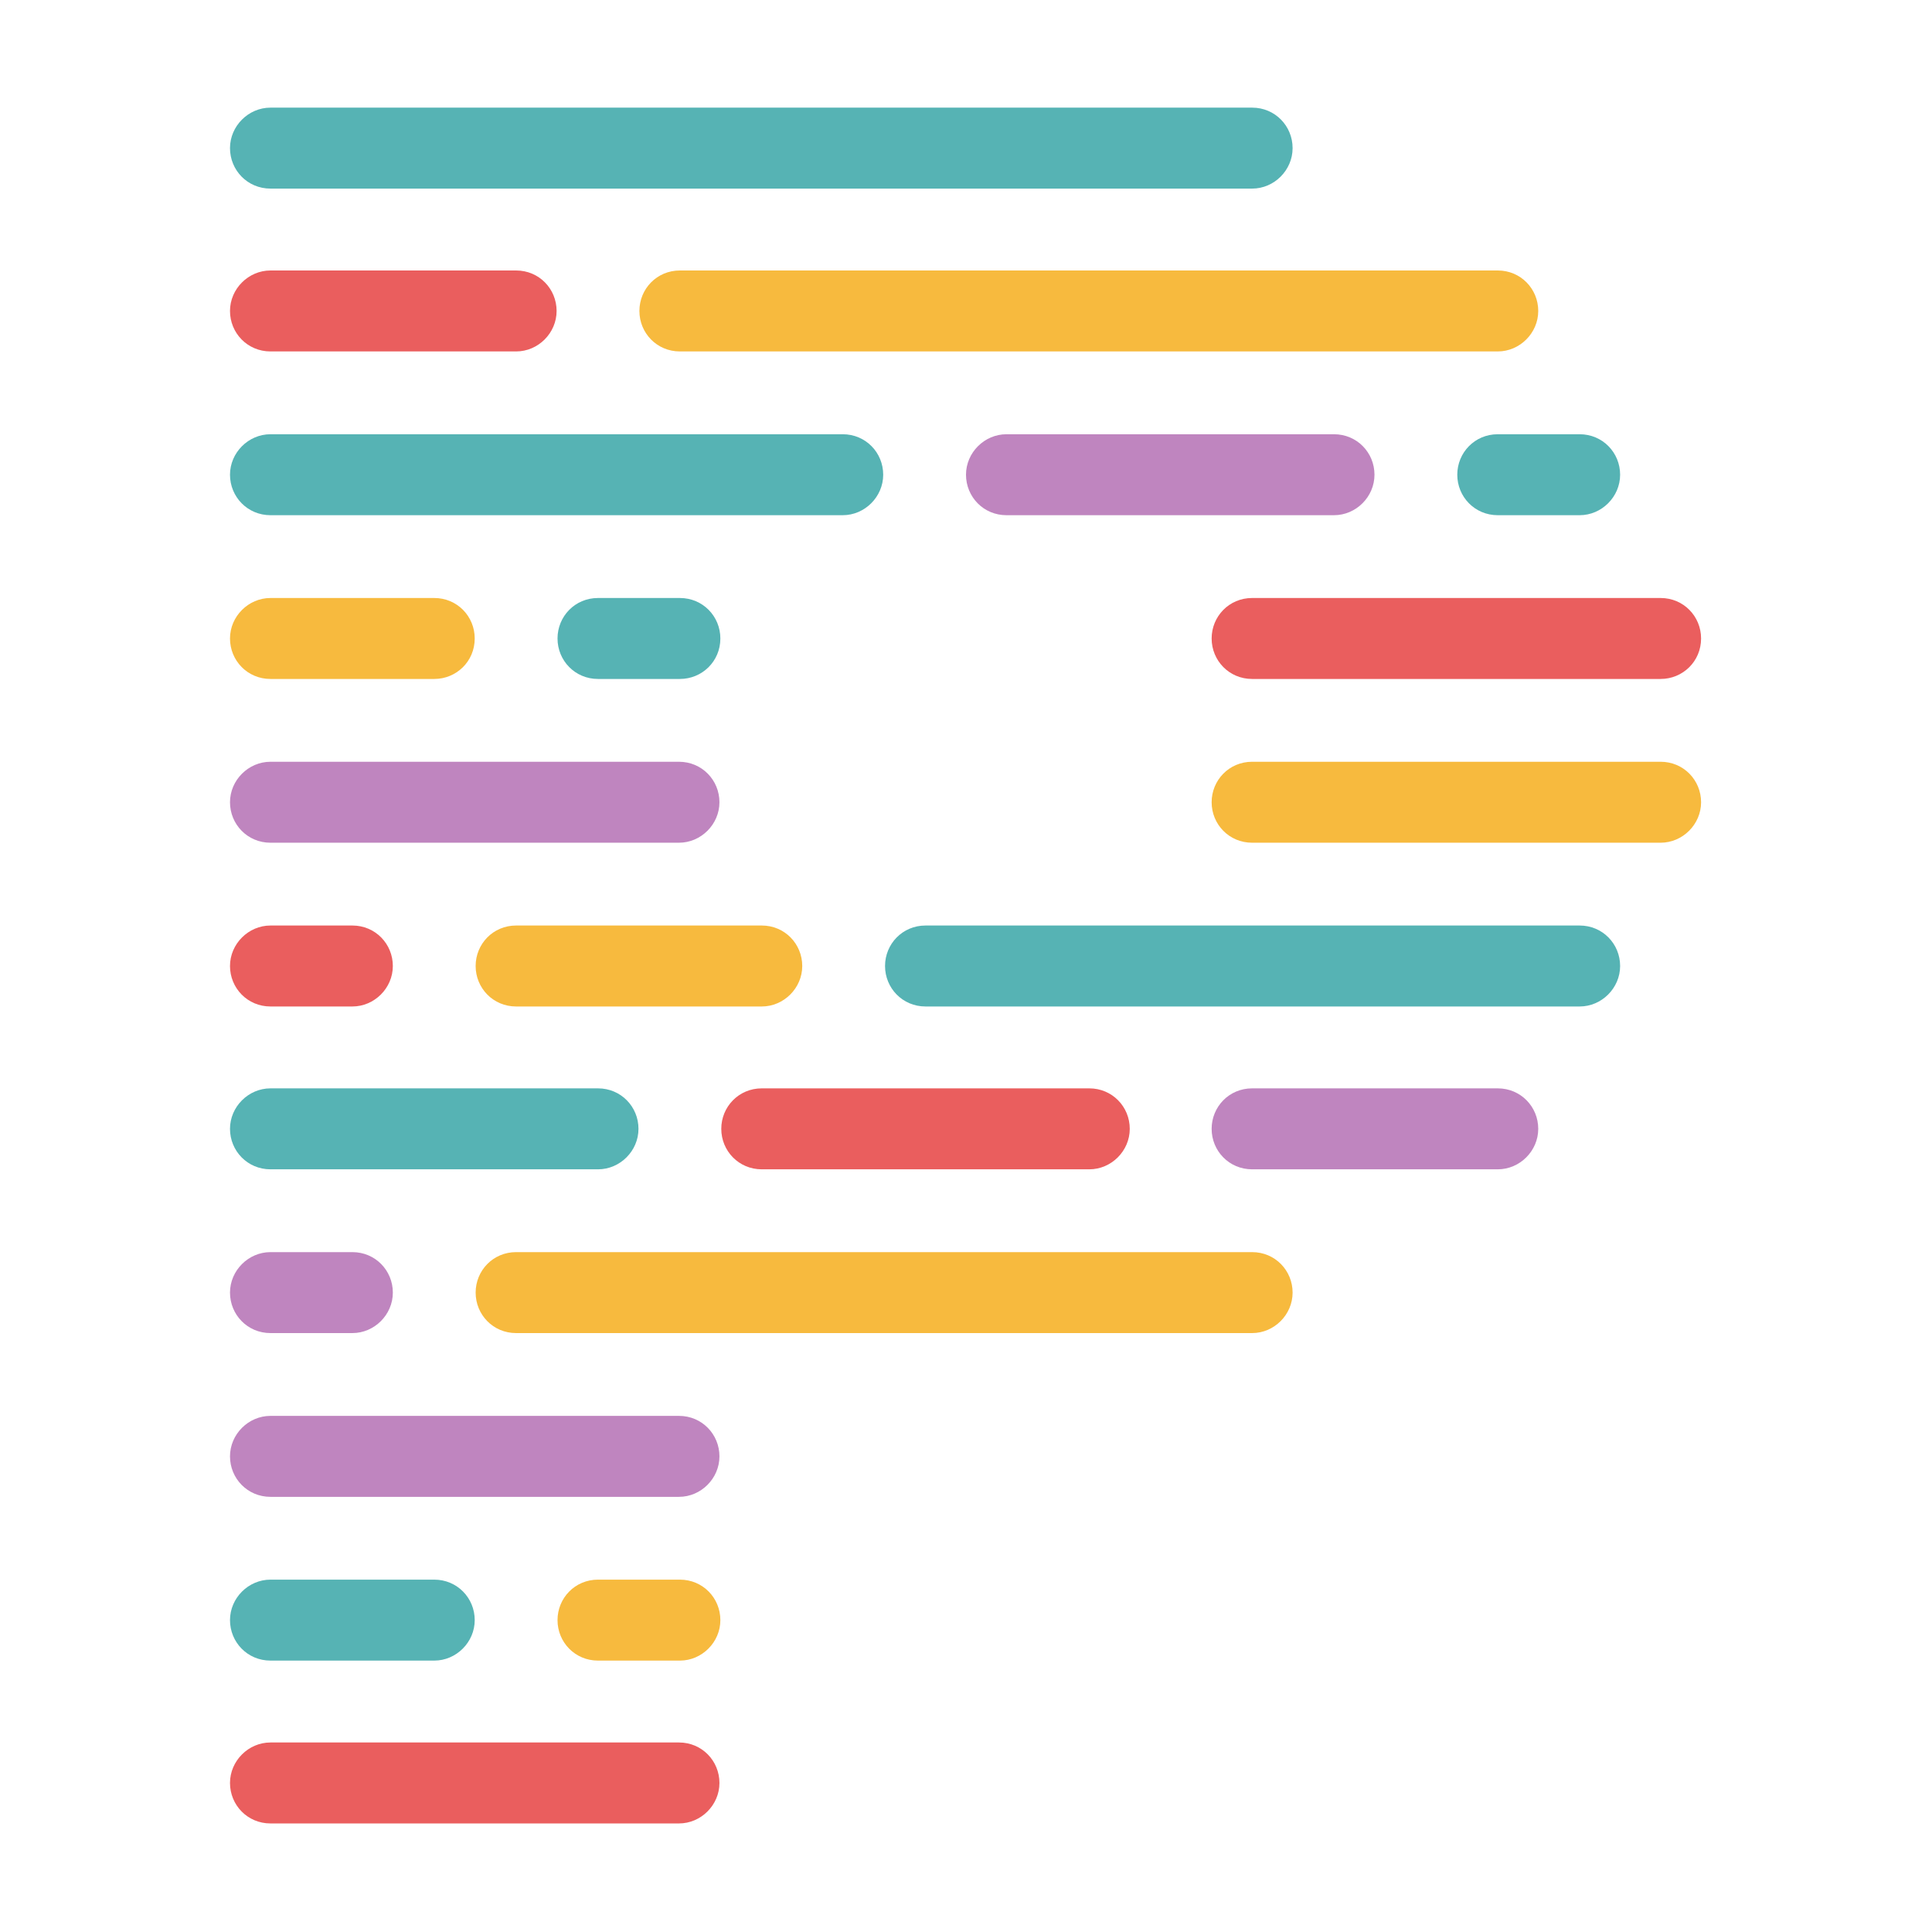
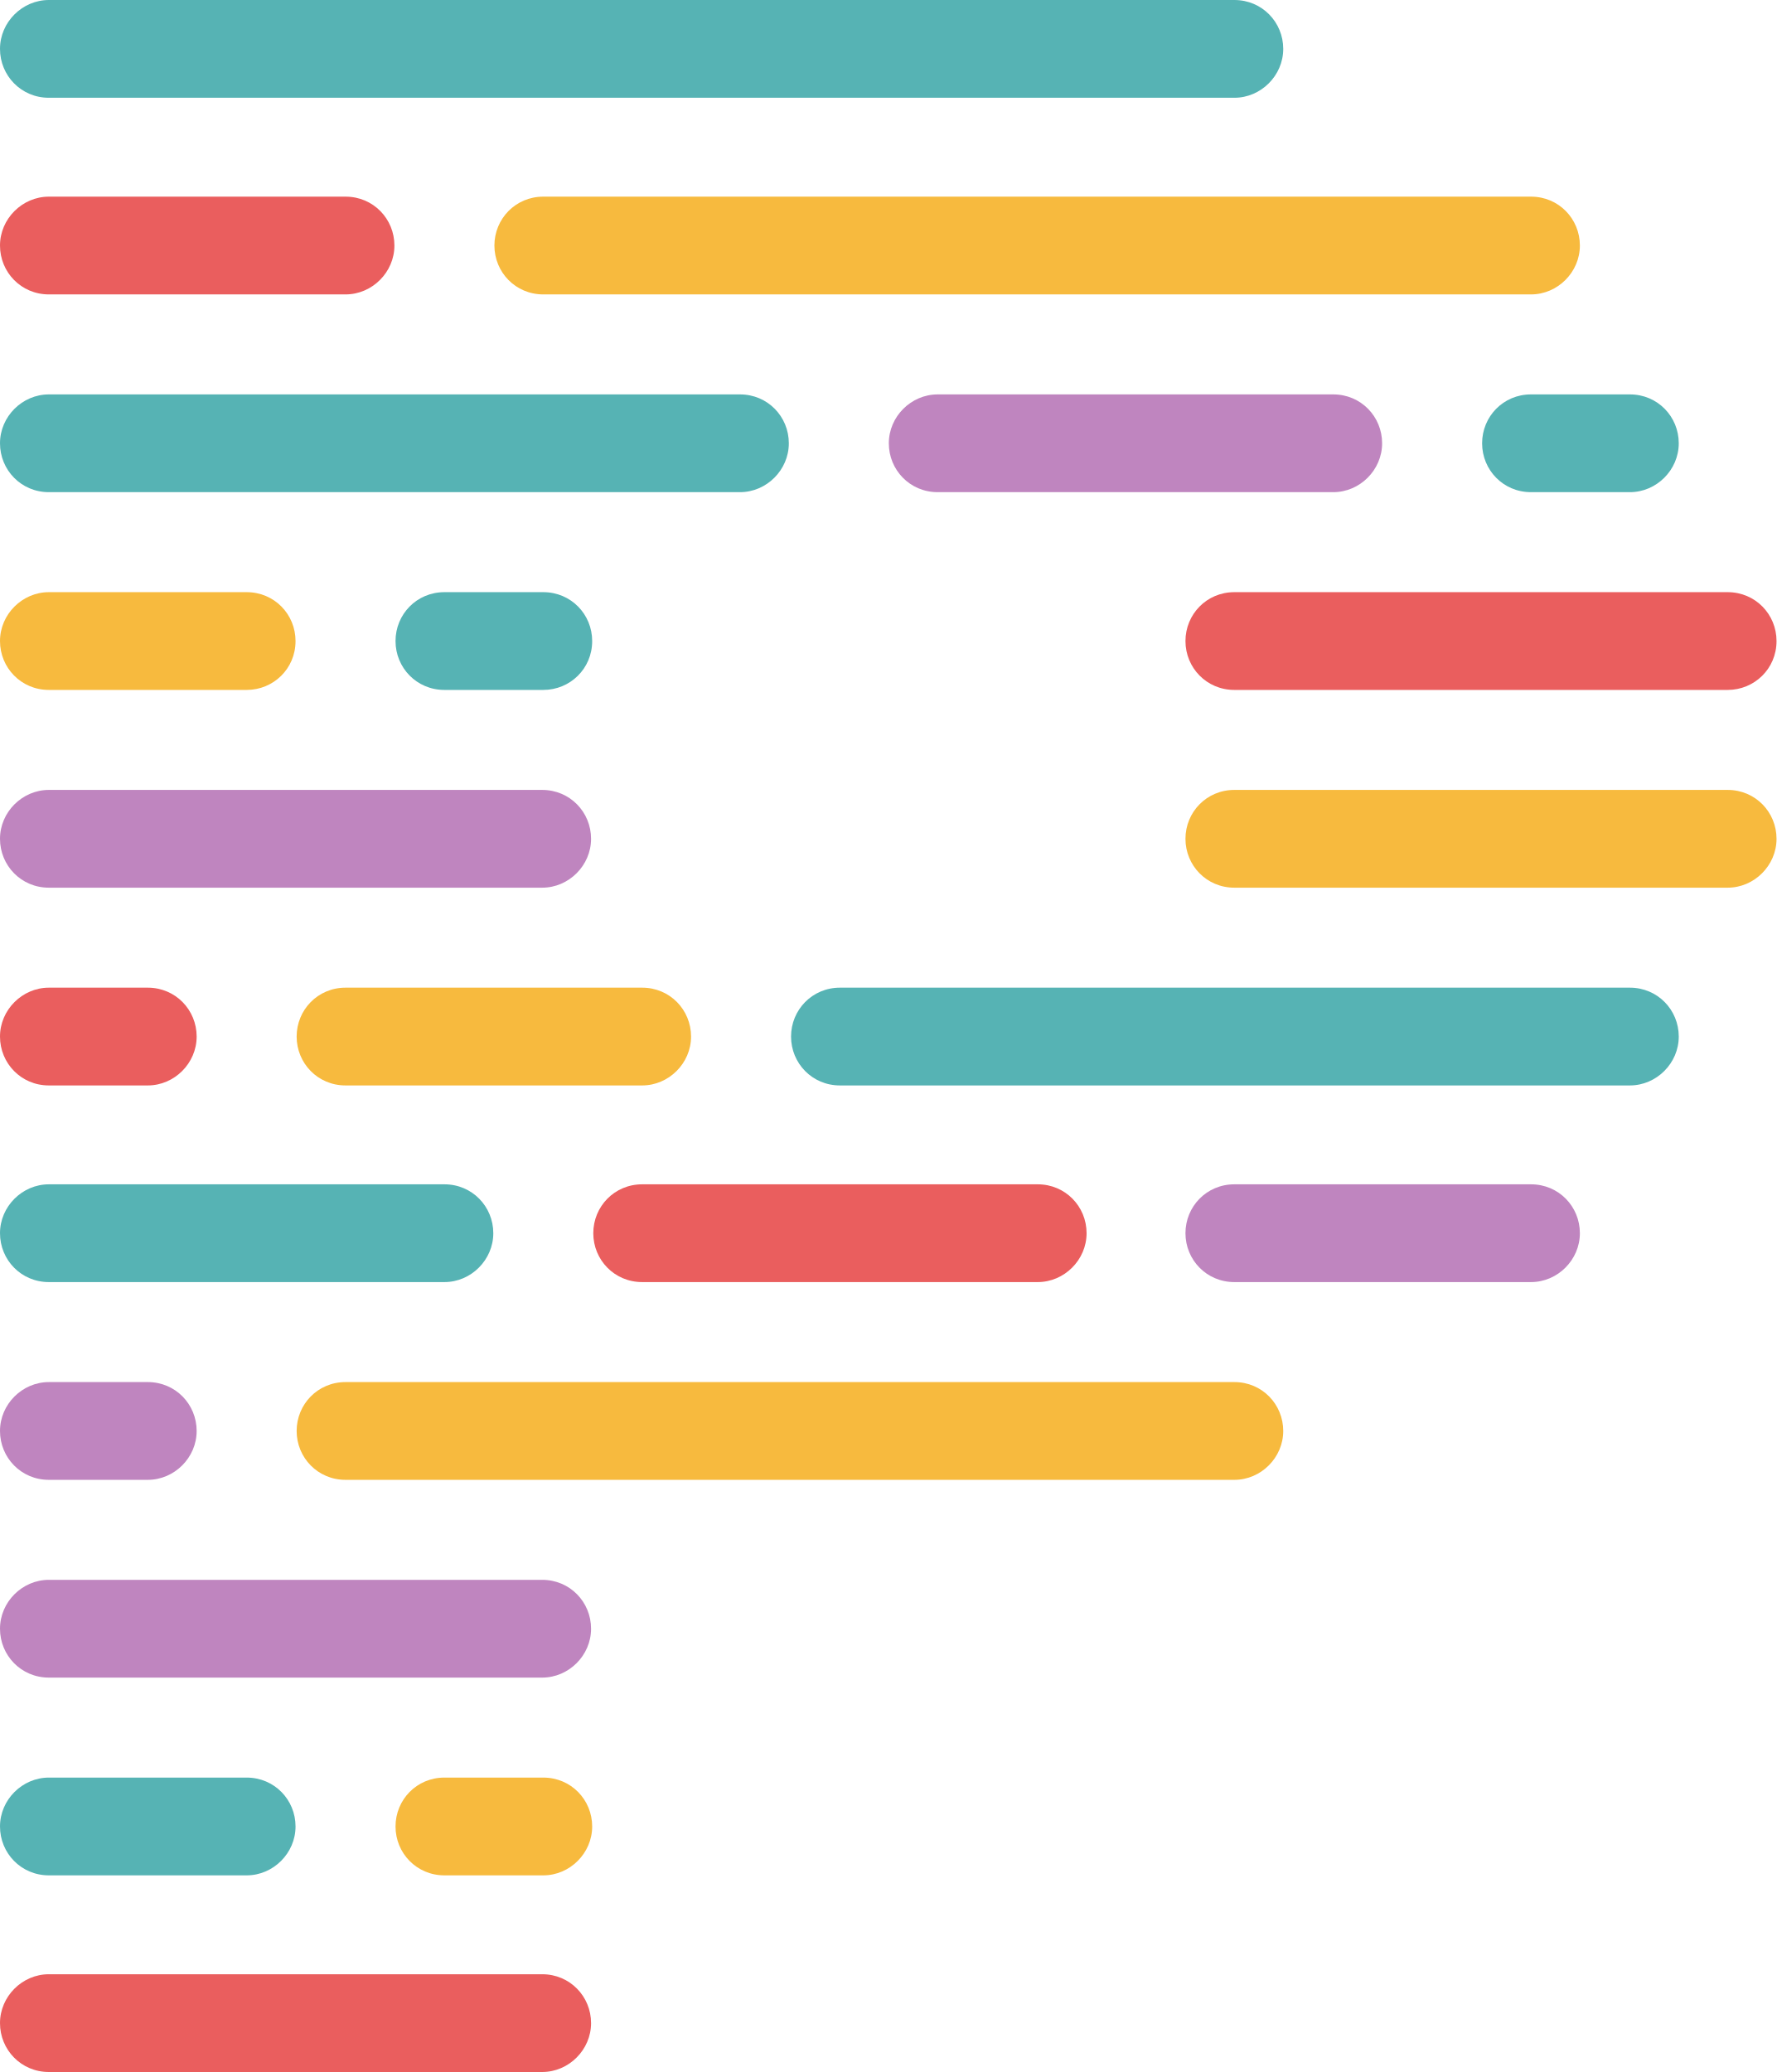
- <svg xmlns="http://www.w3.org/2000/svg" version="1.1" id="Layer_1" x="0px" y="0px" viewBox="0 0 210 210" style="enable-background:new 0 0 210 210;" xml:space="preserve">
+ <svg xmlns="http://www.w3.org/2000/svg" version="1.1" id="Layer_1" x="0px" y="0px" viewBox="0 0 159.9 186.5" style="enable-background:new 0 0 159.9 186.5;" xml:space="preserve">
  <style type="text/css">
	.st0{fill:#56B3B4;}
	.st1{fill:#EA5E5E;}
	.st2{fill:#BF85BF;}
	.st3{fill:#F7BA3E;}
</style>
  <g>
-     <path class="st0" d="M162.8,47.2h8.9c2.5,0,4.4,2,4.4,4.4s-2,4.4-4.4,4.4h-8.9c-2.5,0-4.4-2-4.4-4.4S160.3,47.2,162.8,47.2z" />
-     <path class="st1" d="M29.4,189.4h44.4c2.5,0,4.4,2,4.4,4.4s-2,4.4-4.4,4.4H29.4c-2.5,0-4.4-2-4.4-4.4S27,189.4,29.4,189.4z" />
-     <path class="st2" d="M136.1,118.3h26.7c2.5,0,4.4,2,4.4,4.4s-2,4.4-4.4,4.4h-26.7c-2.5,0-4.4-2-4.4-4.4S133.6,118.3,136.1,118.3z" />
-     <path class="st1" d="M82.8,118.3h35.6c2.5,0,4.4,2,4.4,4.4s-2,4.4-4.4,4.4H82.8c-2.5,0-4.4-2-4.4-4.4S80.3,118.3,82.8,118.3z" />
-     <path class="st0" d="M29.4,118.3H65c2.5,0,4.4,2,4.4,4.4s-2,4.4-4.4,4.4H29.4c-2.5,0-4.4-2-4.4-4.4S27,118.3,29.4,118.3z" />
-     <path class="st2" d="M29.4,153.9h44.4c2.5,0,4.4,2,4.4,4.4s-2,4.4-4.4,4.4H29.4c-2.5,0-4.4-2-4.4-4.4S27,153.9,29.4,153.9z" />
-     <path class="st2" d="M29.4,82.8h44.4c2.5,0,4.4,2,4.4,4.4s-2,4.4-4.4,4.4H29.4c-2.5,0-4.4-2-4.4-4.4S27,82.8,29.4,82.8z" />
-     <path class="st3" d="M73.9,29.4h88.9c2.5,0,4.4,2,4.4,4.4s-2,4.4-4.4,4.4H73.9c-2.5,0-4.4-2-4.4-4.4S71.4,29.4,73.9,29.4z" />
-     <path class="st1" d="M29.4,29.4h26.7c2.5,0,4.4,2,4.4,4.4s-2,4.4-4.4,4.4H29.4c-2.5,0-4.4-2-4.4-4.4S27,29.4,29.4,29.4z" />
-     <path class="st3" d="M65,171.7h8.9c2.5,0,4.4,2,4.4,4.4s-2,4.4-4.4,4.4H65c-2.5,0-4.4-2-4.4-4.4S62.5,171.7,65,171.7z" />
-     <path class="st0" d="M65,65h8.9c2.5,0,4.4,2,4.4,4.4c0,2.5-2,4.4-4.4,4.4H65c-2.5,0-4.4-2-4.4-4.4S62.5,65,65,65z" />
-     <path class="st0" d="M29.4,171.7h17.8c2.5,0,4.4,2,4.4,4.4s-2,4.4-4.4,4.4H29.4c-2.5,0-4.4-2-4.4-4.4S27,171.7,29.4,171.7z" />
-     <path class="st3" d="M29.4,65h17.8c2.5,0,4.4,2,4.4,4.4c0,2.5-2,4.4-4.4,4.4H29.4c-2.5,0-4.4-2-4.4-4.4S27,65,29.4,65z" />
-     <path class="st0" d="M100.6,100.6h71.1c2.5,0,4.4,2,4.4,4.4s-2,4.4-4.4,4.4h-71.1c-2.5,0-4.4-2-4.4-4.4S98.1,100.6,100.6,100.6z" />
-     <path class="st3" d="M56.1,100.6h26.7c2.5,0,4.4,2,4.4,4.4s-2,4.4-4.4,4.4H56.1c-2.5,0-4.4-2-4.4-4.4S53.6,100.6,56.1,100.6z" />
-     <path class="st1" d="M29.4,100.6h8.9c2.5,0,4.4,2,4.4,4.4s-2,4.4-4.4,4.4h-8.9c-2.5,0-4.4-2-4.4-4.4S27,100.6,29.4,100.6z" />
-     <path class="st2" d="M109.4,47.2H145c2.5,0,4.4,2,4.4,4.4s-2,4.4-4.4,4.4h-35.6c-2.5,0-4.4-2-4.4-4.4S107,47.2,109.4,47.2z" />
-     <path class="st0" d="M29.4,47.2h62.2c2.5,0,4.4,2,4.4,4.4s-2,4.4-4.4,4.4H29.4c-2.5,0-4.4-2-4.4-4.4S27,47.2,29.4,47.2z" />
-     <path class="st3" d="M56.1,136.1h80c2.5,0,4.4,2,4.4,4.4s-2,4.4-4.4,4.4h-80c-2.5,0-4.4-2-4.4-4.4S53.6,136.1,56.1,136.1z" />
-     <path class="st2" d="M29.4,136.1h8.9c2.5,0,4.4,2,4.4,4.4s-2,4.4-4.4,4.4h-8.9c-2.5,0-4.4-2-4.4-4.4S27,136.1,29.4,136.1z" />
-     <path class="st1" d="M136.1,65h44.4c2.5,0,4.4,2,4.4,4.4c0,2.5-2,4.4-4.4,4.4h-44.4c-2.5,0-4.4-2-4.4-4.4S133.6,65,136.1,65z" />
-     <path class="st3" d="M136.1,82.8h44.4c2.5,0,4.4,2,4.4,4.4s-2,4.4-4.4,4.4h-44.4c-2.5,0-4.4-2-4.4-4.4S133.6,82.8,136.1,82.8z" />
-     <path class="st0" d="M29.4,11.7h106.7c2.5,0,4.4,2,4.4,4.4s-2,4.4-4.4,4.4H29.4c-2.5,0-4.4-2-4.4-4.4S27,11.7,29.4,11.7z" />
+     <path class="st0" d="M137.8,35.5h8.9c2.5,0,4.4,2,4.4,4.4s-2,4.4-4.4,4.4h-8.9c-2.5,0-4.4-2-4.4-4.4S135.3,35.5,137.8,35.5z" />
+     <path class="st1" d="M4.4,177.7h44.4c2.5,0,4.4,2,4.4,4.4s-2,4.4-4.4,4.4H4.4c-2.5,0-4.4-2-4.4-4.4S2,177.7,4.4,177.7z" />
+     <path class="st2" d="M111.1,106.6h26.7c2.5,0,4.4,2,4.4,4.4s-2,4.4-4.4,4.4h-26.7c-2.5,0-4.4-2-4.4-4.4S108.6,106.6,111.1,106.6z" />
+     <path class="st1" d="M57.8,106.6h35.6c2.5,0,4.4,2,4.4,4.4s-2,4.4-4.4,4.4H57.8c-2.5,0-4.4-2-4.4-4.4S55.3,106.6,57.8,106.6z" />
+     <path class="st0" d="M4.4,106.6H40c2.5,0,4.4,2,4.4,4.4s-2,4.4-4.4,4.4H4.4c-2.5,0-4.4-2-4.4-4.4S2,106.6,4.4,106.6z" />
+     <path class="st2" d="M4.4,142.2h44.4c2.5,0,4.4,2,4.4,4.4s-2,4.4-4.4,4.4H4.4c-2.5,0-4.4-2-4.4-4.4S2,142.2,4.4,142.2z" />
+     <path class="st2" d="M4.4,71.1h44.4c2.5,0,4.4,2,4.4,4.4s-2,4.4-4.4,4.4H4.4c-2.5,0-4.4-2-4.4-4.4S2,71.1,4.4,71.1z" />
+     <path class="st3" d="M48.9,17.7h88.9c2.5,0,4.4,2,4.4,4.4s-2,4.4-4.4,4.4H48.9c-2.5,0-4.4-2-4.4-4.4S46.4,17.7,48.9,17.7z" />
+     <path class="st1" d="M4.4,17.7h26.7c2.5,0,4.4,2,4.4,4.4s-2,4.4-4.4,4.4H4.4c-2.5,0-4.4-2-4.4-4.4S2,17.7,4.4,17.7z" />
+     <path class="st3" d="M40,160h8.9c2.5,0,4.4,2,4.4,4.4s-2,4.4-4.4,4.4H40c-2.5,0-4.4-2-4.4-4.4S37.5,160,40,160z" />
+     <path class="st0" d="M40,53.3h8.9c2.5,0,4.4,2,4.4,4.4c0,2.5-2,4.4-4.4,4.4H40c-2.5,0-4.4-2-4.4-4.4S37.5,53.3,40,53.3z" />
+     <path class="st0" d="M4.4,160h17.8c2.5,0,4.4,2,4.4,4.4s-2,4.4-4.4,4.4H4.4c-2.5,0-4.4-2-4.4-4.4S2,160,4.4,160z" />
+     <path class="st3" d="M4.4,53.3h17.8c2.5,0,4.4,2,4.4,4.4c0,2.5-2,4.4-4.4,4.4H4.4c-2.5,0-4.4-2-4.4-4.4S2,53.3,4.4,53.3z" />
+     <path class="st0" d="M75.6,88.9h71.1c2.5,0,4.4,2,4.4,4.4s-2,4.4-4.4,4.4H75.6c-2.5,0-4.4-2-4.4-4.4S73.1,88.9,75.6,88.9z" />
+     <path class="st3" d="M31.1,88.9h26.7c2.5,0,4.4,2,4.4,4.4s-2,4.4-4.4,4.4H31.1c-2.5,0-4.4-2-4.4-4.4S28.6,88.9,31.1,88.9z" />
+     <path class="st1" d="M4.4,88.9h8.9c2.5,0,4.4,2,4.4,4.4s-2,4.4-4.4,4.4H4.4c-2.5,0-4.4-2-4.4-4.4S2,88.9,4.4,88.9z" />
+     <path class="st2" d="M84.4,35.5H120c2.5,0,4.4,2,4.4,4.4s-2,4.4-4.4,4.4H84.4c-2.5,0-4.4-2-4.4-4.4S82,35.5,84.4,35.5z" />
+     <path class="st0" d="M4.4,35.5h62.2c2.5,0,4.4,2,4.4,4.4s-2,4.4-4.4,4.4H4.4c-2.5,0-4.4-2-4.4-4.4S2,35.5,4.4,35.5z" />
+     <path class="st3" d="M31.1,124.4h80c2.5,0,4.4,2,4.4,4.4s-2,4.4-4.4,4.4h-80c-2.5,0-4.4-2-4.4-4.4S28.6,124.4,31.1,124.4z" />
+     <path class="st2" d="M4.4,124.4h8.9c2.5,0,4.4,2,4.4,4.4s-2,4.4-4.4,4.4H4.4c-2.5,0-4.4-2-4.4-4.4S2,124.4,4.4,124.4z" />
+     <path class="st1" d="M111.1,53.3h44.4c2.5,0,4.4,2,4.4,4.4c0,2.5-2,4.4-4.4,4.4h-44.4c-2.5,0-4.4-2-4.4-4.4S108.6,53.3,111.1,53.3z   " />
+     <path class="st3" d="M111.1,71.1h44.4c2.5,0,4.4,2,4.4,4.4s-2,4.4-4.4,4.4h-44.4c-2.5,0-4.4-2-4.4-4.4S108.6,71.1,111.1,71.1z" />
+     <path class="st0" d="M4.4,0h106.7c2.5,0,4.4,2,4.4,4.4s-2,4.4-4.4,4.4H4.4C1.9,8.8,0,6.8,0,4.4S2,0,4.4,0z" />
  </g>
</svg>
